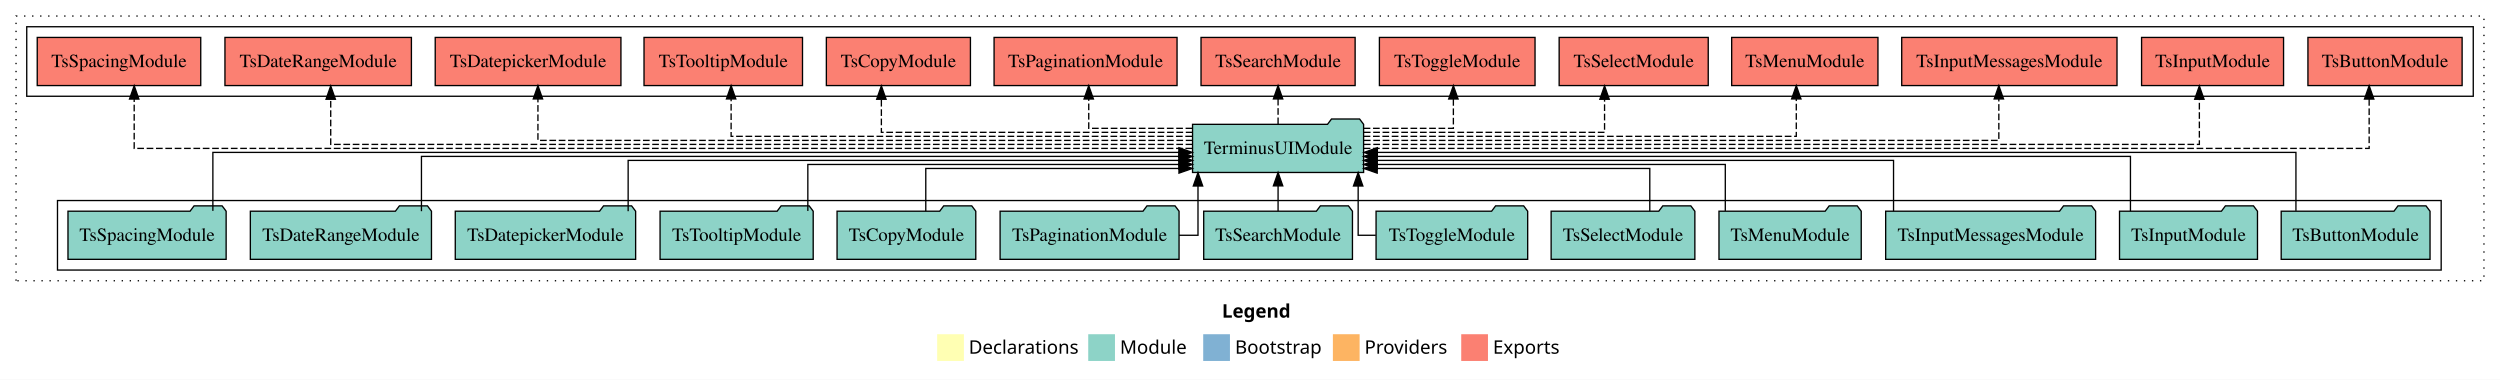
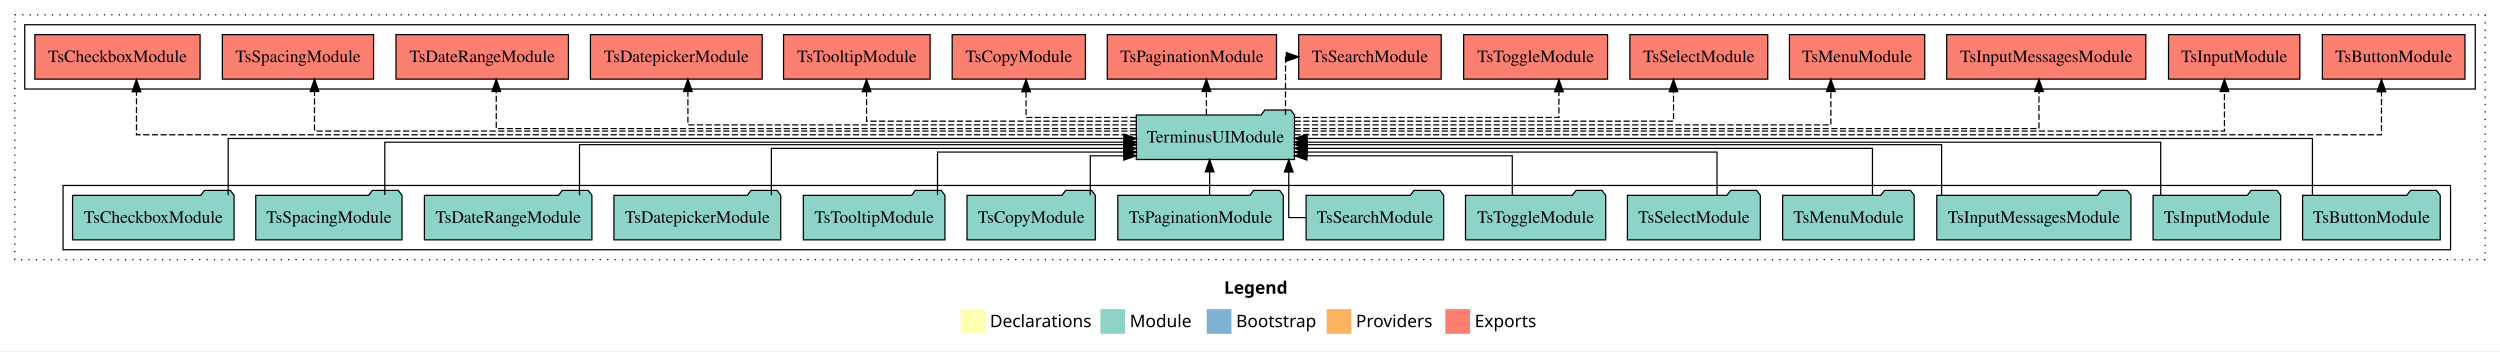
- <svg xmlns="http://www.w3.org/2000/svg" width="1870pt" height="284pt" viewBox="0.00 0.00 1870.00 284.00">
+ <svg xmlns="http://www.w3.org/2000/svg" width="2022pt" height="284pt" viewBox="0.00 0.00 2022.00 284.00">
  <g id="graph0" class="graph" transform="scale(1 1) rotate(0) translate(4 280)">
-     <polygon fill="#ffffff" stroke="transparent" points="-4,4 -4,-280 1866,-280 1866,4 -4,4" />
-     <text text-anchor="start" x="910.009" y="-42.4" font-family="sans-serif" font-weight="bold" font-size="14.00" fill="#000000">Legend</text>
-     <polygon fill="#ffffb3" stroke="transparent" points="697,-10 697,-30 717,-30 717,-10 697,-10" />
-     <text text-anchor="start" x="720.629" y="-15.4" font-family="sans-serif" font-size="14.00" fill="#000000">  Declarations</text>
-     <polygon fill="#8dd3c7" stroke="transparent" points="810,-10 810,-30 830,-30 830,-10 810,-10" />
-     <text text-anchor="start" x="833.725" y="-15.4" font-family="sans-serif" font-size="14.00" fill="#000000">  Module</text>
-     <polygon fill="#80b1d3" stroke="transparent" points="896,-10 896,-30 916,-30 916,-10 896,-10" />
-     <text text-anchor="start" x="919.781" y="-15.4" font-family="sans-serif" font-size="14.00" fill="#000000">  Bootstrap</text>
-     <polygon fill="#fdb462" stroke="transparent" points="993,-10 993,-30 1013,-30 1013,-10 993,-10" />
-     <text text-anchor="start" x="1016.673" y="-15.4" font-family="sans-serif" font-size="14.00" fill="#000000">  Providers</text>
-     <polygon fill="#fb8072" stroke="transparent" points="1089,-10 1089,-30 1109,-30 1109,-10 1089,-10" />
-     <text text-anchor="start" x="1112.726" y="-15.4" font-family="sans-serif" font-size="14.00" fill="#000000">  Exports</text>
+     <polygon fill="#ffffff" stroke="transparent" points="-4,4 -4,-280 2018,-280 2018,4 -4,4" />
+     <text text-anchor="start" x="986.009" y="-42.4" font-family="sans-serif" font-weight="bold" font-size="14.00" fill="#000000">Legend</text>
+     <polygon fill="#ffffb3" stroke="transparent" points="773,-10 773,-30 793,-30 793,-10 773,-10" />
+     <text text-anchor="start" x="796.629" y="-15.4" font-family="sans-serif" font-size="14.00" fill="#000000">  Declarations</text>
+     <polygon fill="#8dd3c7" stroke="transparent" points="886,-10 886,-30 906,-30 906,-10 886,-10" />
+     <text text-anchor="start" x="909.725" y="-15.4" font-family="sans-serif" font-size="14.00" fill="#000000">  Module</text>
+     <polygon fill="#80b1d3" stroke="transparent" points="972,-10 972,-30 992,-30 992,-10 972,-10" />
+     <text text-anchor="start" x="995.781" y="-15.4" font-family="sans-serif" font-size="14.00" fill="#000000">  Bootstrap</text>
+     <polygon fill="#fdb462" stroke="transparent" points="1069,-10 1069,-30 1089,-30 1089,-10 1069,-10" />
+     <text text-anchor="start" x="1092.673" y="-15.4" font-family="sans-serif" font-size="14.00" fill="#000000">  Providers</text>
+     <polygon fill="#fb8072" stroke="transparent" points="1165,-10 1165,-30 1185,-30 1185,-10 1165,-10" />
+     <text text-anchor="start" x="1188.726" y="-15.4" font-family="sans-serif" font-size="14.00" fill="#000000">  Exports</text>
    <g id="clust1" class="cluster">
-       <polygon fill="none" stroke="#000000" stroke-dasharray="1,5" points="8,-70 8,-268 1854,-268 1854,-70 8,-70" />
+       <polygon fill="none" stroke="#000000" stroke-dasharray="1,5" points="8,-70 8,-268 2006,-268 2006,-70 8,-70" />
    </g>
    <g id="clust3" class="cluster">
-       <polygon fill="none" stroke="#000000" points="39,-78 39,-130 1822,-130 1822,-78 39,-78" />
+       <polygon fill="none" stroke="#000000" points="47,-78 47,-130 1978,-130 1978,-78 47,-78" />
    </g>
    <g id="clust4" class="cluster">
-       <polygon fill="none" stroke="#000000" points="16,-208 16,-260 1846,-260 1846,-208 16,-208" />
+       <polygon fill="none" stroke="#000000" points="16,-208 16,-260 1998,-260 1998,-208 16,-208" />
    </g>
    <g id="node1" class="node">
-       <polygon fill="#8dd3c7" stroke="#000000" points="1813.665,-122 1810.665,-126 1789.665,-126 1786.665,-122 1702.335,-122 1702.335,-86 1813.665,-86 1813.665,-122" />
-       <text text-anchor="middle" x="1758" y="-99.8" font-family="Times,serif" font-size="14.00" fill="#000000">TsButtonModule</text>
+       <polygon fill="#8dd3c7" stroke="#000000" points="1969.665,-122 1966.665,-126 1945.665,-126 1942.665,-122 1858.335,-122 1858.335,-86 1969.665,-86 1969.665,-122" />
+       <text text-anchor="middle" x="1914" y="-99.8" font-family="Times,serif" font-size="14.00" fill="#000000">TsButtonModule</text>
+     </g>
+     <g id="node15" class="node">
+       <polygon fill="#8dd3c7" stroke="#000000" points="1042.971,-187 1039.971,-191 1018.971,-191 1015.971,-187 915.029,-187 915.029,-151 1042.971,-151 1042.971,-187" />
+       <text text-anchor="middle" x="979" y="-164.8" font-family="Times,serif" font-size="14.00" fill="#000000">TerminusUIModule</text>
+     </g>
+     <g id="edge1" class="edge">
+       <path fill="none" stroke="#000000" d="M1866.293,-122.169C1866.293,-141.09 1866.293,-168 1866.293,-168 1866.293,-168 1053.169,-168 1053.169,-168" />
+       <polygon fill="#000000" stroke="#000000" points="1053.169,-164.5 1043.169,-168 1053.169,-171.5 1053.169,-164.5" />
+     </g>
+     <g id="node2" class="node">
+       <polygon fill="#8dd3c7" stroke="#000000" points="1840.598,-122 1837.598,-126 1816.598,-126 1813.598,-122 1737.402,-122 1737.402,-86 1840.598,-86 1840.598,-122" />
+       <text text-anchor="middle" x="1789" y="-99.8" font-family="Times,serif" font-size="14.00" fill="#000000">TsInputModule</text>
+     </g>
+     <g id="edge2" class="edge">
+       <path fill="none" stroke="#000000" d="M1743.576,-122.302C1743.576,-140.27 1743.576,-165 1743.576,-165 1743.576,-165 1053.2,-165 1053.2,-165" />
+       <polygon fill="#000000" stroke="#000000" points="1053.2,-161.5 1043.2,-165 1053.2,-168.5 1053.2,-161.5" />
+     </g>
+     <g id="node3" class="node">
+       <polygon fill="#8dd3c7" stroke="#000000" points="1719.521,-122 1716.521,-126 1695.521,-126 1692.521,-122 1562.479,-122 1562.479,-86 1719.521,-86 1719.521,-122" />
+       <text text-anchor="middle" x="1641" y="-99.8" font-family="Times,serif" font-size="14.00" fill="#000000">TsInputMessagesModule</text>
+     </g>
+     <g id="edge3" class="edge">
+       <path fill="none" stroke="#000000" d="M1566.365,-122.022C1566.365,-139.373 1566.365,-163 1566.365,-163 1566.365,-163 1052.976,-163 1052.976,-163" />
+       <polygon fill="#000000" stroke="#000000" points="1052.976,-159.5 1042.976,-163 1052.976,-166.5 1052.976,-159.5" />
+     </g>
+     <g id="node4" class="node">
+       <polygon fill="#8dd3c7" stroke="#000000" points="1544.206,-122 1541.206,-126 1520.206,-126 1517.206,-122 1437.794,-122 1437.794,-86 1544.206,-86 1544.206,-122" />
+       <text text-anchor="middle" x="1491" y="-99.8" font-family="Times,serif" font-size="14.00" fill="#000000">TsMenuModule</text>
+     </g>
+     <g id="edge4" class="edge">
+       <path fill="none" stroke="#000000" d="M1510.451,-122.027C1510.451,-138.398 1510.451,-160 1510.451,-160 1510.451,-160 1053.105,-160 1053.105,-160" />
+       <polygon fill="#000000" stroke="#000000" points="1053.105,-156.5 1043.105,-160 1053.105,-163.5 1053.105,-156.5" />
+     </g>
+     <g id="node5" class="node">
+       <polygon fill="#8dd3c7" stroke="#000000" points="1419.755,-122 1416.755,-126 1395.755,-126 1392.755,-122 1312.245,-122 1312.245,-86 1419.755,-86 1419.755,-122" />
+       <text text-anchor="middle" x="1366" y="-99.8" font-family="Times,serif" font-size="14.00" fill="#000000">TsSelectModule</text>
+     </g>
+     <g id="edge5" class="edge">
+       <path fill="none" stroke="#000000" d="M1384.709,-122.24C1384.709,-137.571 1384.709,-157 1384.709,-157 1384.709,-157 1053.286,-157 1053.286,-157" />
+       <polygon fill="#000000" stroke="#000000" points="1053.286,-153.5 1043.286,-157 1053.286,-160.5 1053.286,-153.5" />
+     </g>
+     <g id="node6" class="node">
+       <polygon fill="#8dd3c7" stroke="#000000" points="1294.705,-122 1291.705,-126 1270.705,-126 1267.705,-122 1181.295,-122 1181.295,-86 1294.705,-86 1294.705,-122" />
+       <text text-anchor="middle" x="1238" y="-99.8" font-family="Times,serif" font-size="14.00" fill="#000000">TsToggleModule</text>
+     </g>
+     <g id="edge6" class="edge">
+       <path fill="none" stroke="#000000" d="M1219.132,-122.051C1219.132,-136.373 1219.132,-154 1219.132,-154 1219.132,-154 1053.036,-154 1053.036,-154" />
+       <polygon fill="#000000" stroke="#000000" points="1053.036,-150.5 1043.036,-154 1053.036,-157.5 1053.036,-150.5" />
+     </g>
+     <g id="node7" class="node">
+       <polygon fill="#8dd3c7" stroke="#000000" points="1163.635,-122 1160.635,-126 1139.635,-126 1136.635,-122 1052.365,-122 1052.365,-86 1163.635,-86 1163.635,-122" />
+       <text text-anchor="middle" x="1108" y="-99.8" font-family="Times,serif" font-size="14.00" fill="#000000">TsSearchModule</text>
+     </g>
+     <g id="edge7" class="edge">
+       <path fill="none" stroke="#000000" d="M1052.111,-104C1044.014,-104 1038.35,-104 1038.35,-104 1038.35,-104 1038.35,-140.894 1038.35,-140.894" />
+       <polygon fill="#000000" stroke="#000000" points="1034.85,-140.894 1038.35,-150.894 1041.85,-140.894 1034.85,-140.894" />
+     </g>
+     <g id="node8" class="node">
+       <polygon fill="#8dd3c7" stroke="#000000" points="1033.931,-122 1030.931,-126 1009.931,-126 1006.931,-122 900.069,-122 900.069,-86 1033.931,-86 1033.931,-122" />
+       <text text-anchor="middle" x="967" y="-99.8" font-family="Times,serif" font-size="14.00" fill="#000000">TsPaginationModule</text>
+     </g>
+     <g id="edge8" class="edge">
+       <path fill="none" stroke="#000000" d="M974.365,-122.106C974.365,-122.106 974.365,-140.991 974.365,-140.991" />
+       <polygon fill="#000000" stroke="#000000" points="970.865,-140.991 974.365,-150.991 977.865,-140.991 970.865,-140.991" />
+     </g>
+     <g id="node9" class="node">
+       <polygon fill="#8dd3c7" stroke="#000000" points="881.884,-122 878.884,-126 857.884,-126 854.884,-122 778.116,-122 778.116,-86 881.884,-86 881.884,-122" />
+       <text text-anchor="middle" x="830" y="-99.8" font-family="Times,serif" font-size="14.00" fill="#000000">TsCopyModule</text>
+     </g>
+     <g id="edge9" class="edge">
+       <path fill="none" stroke="#000000" d="M877.817,-122.051C877.817,-136.373 877.817,-154 877.817,-154 877.817,-154 904.919,-154 904.919,-154" />
+       <polygon fill="#000000" stroke="#000000" points="904.919,-157.5 914.919,-154 904.919,-150.5 904.919,-157.5" />
+     </g>
+     <g id="node10" class="node">
+       <polygon fill="#8dd3c7" stroke="#000000" points="760.272,-122 757.272,-126 736.272,-126 733.272,-122 645.728,-122 645.728,-86 760.272,-86 760.272,-122" />
+       <text text-anchor="middle" x="703" y="-99.8" font-family="Times,serif" font-size="14.00" fill="#000000">TsTooltipModule</text>
+     </g>
+     <g id="edge10" class="edge">
+       <path fill="none" stroke="#000000" d="M754.261,-122.24C754.261,-137.571 754.261,-157 754.261,-157 754.261,-157 904.899,-157 904.899,-157" />
+       <polygon fill="#000000" stroke="#000000" points="904.899,-160.5 914.899,-157 904.899,-153.5 904.899,-160.5" />
+     </g>
+     <g id="node11" class="node">
+       <polygon fill="#8dd3c7" stroke="#000000" points="627.454,-122 624.454,-126 603.454,-126 600.454,-122 492.546,-122 492.546,-86 627.454,-86 627.454,-122" />
+       <text text-anchor="middle" x="560" y="-99.8" font-family="Times,serif" font-size="14.00" fill="#000000">TsDatepickerModule</text>
+     </g>
+     <g id="edge11" class="edge">
+       <path fill="none" stroke="#000000" d="M619.852,-122.027C619.852,-138.398 619.852,-160 619.852,-160 619.852,-160 904.792,-160 904.792,-160" />
+       <polygon fill="#000000" stroke="#000000" points="904.792,-163.5 914.792,-160 904.792,-156.5 904.792,-163.5" />
+     </g>
+     <g id="node12" class="node">
+       <polygon fill="#8dd3c7" stroke="#000000" points="474.74,-122 471.74,-126 450.74,-126 447.74,-122 339.26,-122 339.26,-86 474.74,-86 474.74,-122" />
+       <text text-anchor="middle" x="407" y="-99.8" font-family="Times,serif" font-size="14.00" fill="#000000">TsDateRangeModule</text>
+     </g>
+     <g id="edge12" class="edge">
+       <path fill="none" stroke="#000000" d="M464.696,-122.022C464.696,-139.373 464.696,-163 464.696,-163 464.696,-163 904.903,-163 904.903,-163" />
+       <polygon fill="#000000" stroke="#000000" points="904.903,-166.5 914.903,-163 904.903,-159.5 904.903,-166.5" />
+     </g>
+     <g id="node13" class="node">
+       <polygon fill="#8dd3c7" stroke="#000000" points="321.15,-122 318.15,-126 297.15,-126 294.15,-122 202.85,-122 202.85,-86 321.15,-86 321.15,-122" />
+       <text text-anchor="middle" x="262" y="-99.8" font-family="Times,serif" font-size="14.00" fill="#000000">TsSpacingModule</text>
+     </g>
+     <g id="edge13" class="edge">
+       <path fill="none" stroke="#000000" d="M307.228,-122.302C307.228,-140.27 307.228,-165 307.228,-165 307.228,-165 904.892,-165 904.892,-165" />
+       <polygon fill="#000000" stroke="#000000" points="904.892,-168.5 914.892,-165 904.892,-161.5 904.892,-168.5" />
    </g>
    <g id="node14" class="node">
-       <polygon fill="#8dd3c7" stroke="#000000" points="1015.971,-187 1012.971,-191 991.971,-191 988.971,-187 888.029,-187 888.029,-151 1015.971,-151 1015.971,-187" />
-       <text text-anchor="middle" x="952" y="-164.8" font-family="Times,serif" font-size="14.00" fill="#000000">TerminusUIModule</text>
-     </g>
-     <g id="edge1" class="edge">
-       <path fill="none" stroke="#000000" d="M1713.358,-122.267C1713.358,-140.555 1713.358,-166 1713.358,-166 1713.358,-166 1026.257,-166 1026.257,-166" />
-       <polygon fill="#000000" stroke="#000000" points="1026.257,-162.5 1016.257,-166 1026.257,-169.5 1026.257,-162.5" />
-     </g>
-     <g id="node2" class="node">
-       <polygon fill="#8dd3c7" stroke="#000000" points="1684.598,-122 1681.598,-126 1660.598,-126 1657.598,-122 1581.402,-122 1581.402,-86 1684.598,-86 1684.598,-122" />
-       <text text-anchor="middle" x="1633" y="-99.8" font-family="Times,serif" font-size="14.00" fill="#000000">TsInputModule</text>
-     </g>
-     <g id="edge2" class="edge">
-       <path fill="none" stroke="#000000" d="M1589.576,-122.022C1589.576,-139.373 1589.576,-163 1589.576,-163 1589.576,-163 1026.052,-163 1026.052,-163" />
-       <polygon fill="#000000" stroke="#000000" points="1026.052,-159.5 1016.052,-163 1026.052,-166.5 1026.052,-159.5" />
-     </g>
-     <g id="node3" class="node">
-       <polygon fill="#8dd3c7" stroke="#000000" points="1563.521,-122 1560.521,-126 1539.521,-126 1536.521,-122 1406.479,-122 1406.479,-86 1563.521,-86 1563.521,-122" />
-       <text text-anchor="middle" x="1485" y="-99.8" font-family="Times,serif" font-size="14.00" fill="#000000">TsInputMessagesModule</text>
-     </g>
-     <g id="edge3" class="edge">
-       <path fill="none" stroke="#000000" d="M1412.365,-122.027C1412.365,-138.398 1412.365,-160 1412.365,-160 1412.365,-160 1026.012,-160 1026.012,-160" />
-       <polygon fill="#000000" stroke="#000000" points="1026.012,-156.5 1016.012,-160 1026.012,-163.5 1026.012,-156.5" />
-     </g>
-     <g id="node4" class="node">
-       <polygon fill="#8dd3c7" stroke="#000000" points="1388.206,-122 1385.206,-126 1364.206,-126 1361.206,-122 1281.794,-122 1281.794,-86 1388.206,-86 1388.206,-122" />
-       <text text-anchor="middle" x="1335" y="-99.8" font-family="Times,serif" font-size="14.00" fill="#000000">TsMenuModule</text>
-     </g>
-     <g id="edge4" class="edge">
-       <path fill="none" stroke="#000000" d="M1286.522,-122.24C1286.522,-137.571 1286.522,-157 1286.522,-157 1286.522,-157 1026.103,-157 1026.103,-157" />
-       <polygon fill="#000000" stroke="#000000" points="1026.103,-153.5 1016.103,-157 1026.103,-160.5 1026.103,-153.5" />
-     </g>
-     <g id="node5" class="node">
-       <polygon fill="#8dd3c7" stroke="#000000" points="1263.755,-122 1260.755,-126 1239.755,-126 1236.755,-122 1156.245,-122 1156.245,-86 1263.755,-86 1263.755,-122" />
-       <text text-anchor="middle" x="1210" y="-99.8" font-family="Times,serif" font-size="14.00" fill="#000000">TsSelectModule</text>
-     </g>
-     <g id="edge5" class="edge">
-       <path fill="none" stroke="#000000" d="M1230.042,-122.051C1230.042,-136.373 1230.042,-154 1230.042,-154 1230.042,-154 1026.138,-154 1026.138,-154" />
-       <polygon fill="#000000" stroke="#000000" points="1026.138,-150.5 1016.138,-154 1026.138,-157.5 1026.138,-150.5" />
-     </g>
-     <g id="node6" class="node">
-       <polygon fill="#8dd3c7" stroke="#000000" points="1138.705,-122 1135.705,-126 1114.705,-126 1111.705,-122 1025.295,-122 1025.295,-86 1138.705,-86 1138.705,-122" />
-       <text text-anchor="middle" x="1082" y="-99.8" font-family="Times,serif" font-size="14.00" fill="#000000">TsToggleModule</text>
-     </g>
-     <g id="edge6" class="edge">
-       <path fill="none" stroke="#000000" d="M1025.086,-104C1017.293,-104 1011.901,-104 1011.901,-104 1011.901,-104 1011.901,-140.894 1011.901,-140.894" />
-       <polygon fill="#000000" stroke="#000000" points="1008.401,-140.894 1011.901,-150.894 1015.401,-140.894 1008.401,-140.894" />
-     </g>
-     <g id="node7" class="node">
-       <polygon fill="#8dd3c7" stroke="#000000" points="1007.635,-122 1004.635,-126 983.635,-126 980.635,-122 896.365,-122 896.365,-86 1007.635,-86 1007.635,-122" />
-       <text text-anchor="middle" x="952" y="-99.8" font-family="Times,serif" font-size="14.00" fill="#000000">TsSearchModule</text>
-     </g>
-     <g id="edge7" class="edge">
-       <path fill="none" stroke="#000000" d="M952,-122.106C952,-122.106 952,-140.991 952,-140.991" />
-       <polygon fill="#000000" stroke="#000000" points="948.5,-140.991 952,-150.991 955.5,-140.991 948.5,-140.991" />
-     </g>
-     <g id="node8" class="node">
-       <polygon fill="#8dd3c7" stroke="#000000" points="877.931,-122 874.931,-126 853.931,-126 850.931,-122 744.069,-122 744.069,-86 877.931,-86 877.931,-122" />
-       <text text-anchor="middle" x="811" y="-99.8" font-family="Times,serif" font-size="14.00" fill="#000000">TsPaginationModule</text>
-     </g>
-     <g id="edge8" class="edge">
-       <path fill="none" stroke="#000000" d="M877.972,-104C886.377,-104 892.099,-104 892.099,-104 892.099,-104 892.099,-140.894 892.099,-140.894" />
-       <polygon fill="#000000" stroke="#000000" points="888.599,-140.894 892.099,-150.894 895.599,-140.894 888.599,-140.894" />
-     </g>
-     <g id="node9" class="node">
-       <polygon fill="#8dd3c7" stroke="#000000" points="725.884,-122 722.884,-126 701.884,-126 698.884,-122 622.116,-122 622.116,-86 725.884,-86 725.884,-122" />
-       <text text-anchor="middle" x="674" y="-99.8" font-family="Times,serif" font-size="14.00" fill="#000000">TsCopyModule</text>
-     </g>
-     <g id="edge9" class="edge">
-       <path fill="none" stroke="#000000" d="M688.481,-122.051C688.481,-136.373 688.481,-154 688.481,-154 688.481,-154 877.873,-154 877.873,-154" />
-       <polygon fill="#000000" stroke="#000000" points="877.873,-157.5 887.873,-154 877.873,-150.5 877.873,-157.5" />
-     </g>
-     <g id="node10" class="node">
-       <polygon fill="#8dd3c7" stroke="#000000" points="604.272,-122 601.272,-126 580.272,-126 577.272,-122 489.728,-122 489.728,-86 604.272,-86 604.272,-122" />
-       <text text-anchor="middle" x="547" y="-99.8" font-family="Times,serif" font-size="14.00" fill="#000000">TsTooltipModule</text>
-     </g>
-     <g id="edge10" class="edge">
-       <path fill="none" stroke="#000000" d="M600.261,-122.24C600.261,-137.571 600.261,-157 600.261,-157 600.261,-157 877.895,-157 877.895,-157" />
-       <polygon fill="#000000" stroke="#000000" points="877.895,-160.5 887.895,-157 877.895,-153.5 877.895,-160.5" />
-     </g>
-     <g id="node11" class="node">
-       <polygon fill="#8dd3c7" stroke="#000000" points="471.454,-122 468.454,-126 447.454,-126 444.454,-122 336.546,-122 336.546,-86 471.454,-86 471.454,-122" />
-       <text text-anchor="middle" x="404" y="-99.8" font-family="Times,serif" font-size="14.00" fill="#000000">TsDatepickerModule</text>
-     </g>
-     <g id="edge11" class="edge">
-       <path fill="none" stroke="#000000" d="M465.852,-122.027C465.852,-138.398 465.852,-160 465.852,-160 465.852,-160 877.945,-160 877.945,-160" />
-       <polygon fill="#000000" stroke="#000000" points="877.945,-163.5 887.945,-160 877.945,-156.5 877.945,-163.5" />
-     </g>
-     <g id="node12" class="node">
-       <polygon fill="#8dd3c7" stroke="#000000" points="318.74,-122 315.74,-126 294.74,-126 291.74,-122 183.261,-122 183.261,-86 318.74,-86 318.74,-122" />
-       <text text-anchor="middle" x="251" y="-99.8" font-family="Times,serif" font-size="14.00" fill="#000000">TsDateRangeModule</text>
-     </g>
-     <g id="edge12" class="edge">
-       <path fill="none" stroke="#000000" d="M311.245,-122.022C311.245,-139.373 311.245,-163 311.245,-163 311.245,-163 877.924,-163 877.924,-163" />
-       <polygon fill="#000000" stroke="#000000" points="877.924,-166.5 887.924,-163 877.924,-159.5 877.924,-166.5" />
-     </g>
-     <g id="node13" class="node">
-       <polygon fill="#8dd3c7" stroke="#000000" points="165.15,-122 162.15,-126 141.15,-126 138.15,-122 46.85,-122 46.85,-86 165.15,-86 165.15,-122" />
-       <text text-anchor="middle" x="106" y="-99.8" font-family="Times,serif" font-size="14.00" fill="#000000">TsSpacingModule</text>
-     </g>
-     <g id="edge13" class="edge">
-       <path fill="none" stroke="#000000" d="M155.228,-122.267C155.228,-140.555 155.228,-166 155.228,-166 155.228,-166 877.808,-166 877.808,-166" />
-       <polygon fill="#000000" stroke="#000000" points="877.808,-169.5 887.808,-166 877.808,-162.5 877.808,-169.5" />
-     </g>
-     <g id="node15" class="node">
-       <polygon fill="#fb8072" stroke="#000000" points="1837.665,-252 1722.335,-252 1722.335,-216 1837.665,-216 1837.665,-252" />
-       <text text-anchor="middle" x="1780" y="-229.8" font-family="Times,serif" font-size="14.00" fill="#000000">TsButtonModule </text>
+       <polygon fill="#8dd3c7" stroke="#000000" points="185.313,-122 182.313,-126 161.313,-126 158.313,-122 54.687,-122 54.687,-86 185.313,-86 185.313,-122" />
+       <text text-anchor="middle" x="120" y="-99.8" font-family="Times,serif" font-size="14.00" fill="#000000">TsCheckboxModule</text>
    </g>
    <g id="edge14" class="edge">
-       <path fill="none" stroke="#000000" stroke-dasharray="5,2" d="M1016.04,-169C1208.434,-169 1768.125,-169 1768.125,-169 1768.125,-169 1768.125,-205.894 1768.125,-205.894" />
-       <polygon fill="#000000" stroke="#000000" points="1764.625,-205.894 1768.125,-215.894 1771.625,-205.894 1764.625,-205.894" />
+       <path fill="none" stroke="#000000" d="M180.541,-122.169C180.541,-141.09 180.541,-168 180.541,-168 180.541,-168 905.009,-168 905.009,-168" />
+       <polygon fill="#000000" stroke="#000000" points="905.009,-171.5 915.009,-168 905.008,-164.5 905.009,-171.5" />
    </g>
    <g id="node16" class="node">
-       <polygon fill="#fb8072" stroke="#000000" points="1704.099,-252 1597.901,-252 1597.901,-216 1704.099,-216 1704.099,-252" />
-       <text text-anchor="middle" x="1651" y="-229.8" font-family="Times,serif" font-size="14.00" fill="#000000">TsInputModule </text>
+       <polygon fill="#fb8072" stroke="#000000" points="1989.665,-252 1874.335,-252 1874.335,-216 1989.665,-216 1989.665,-252" />
+       <text text-anchor="middle" x="1932" y="-229.8" font-family="Times,serif" font-size="14.00" fill="#000000">TsButtonModule </text>
    </g>
    <g id="edge15" class="edge">
-       <path fill="none" stroke="#000000" stroke-dasharray="5,2" d="M1016.212,-172C1187.288,-172 1641.125,-172 1641.125,-172 1641.125,-172 1641.125,-205.733 1641.125,-205.733" />
-       <polygon fill="#000000" stroke="#000000" points="1637.625,-205.733 1641.125,-215.733 1644.625,-205.733 1637.625,-205.733" />
+       <path fill="none" stroke="#000000" stroke-dasharray="5,2" d="M1043.083,-171C1255.356,-171 1922.125,-171 1922.125,-171 1922.125,-171 1922.125,-205.778 1922.125,-205.778" />
+       <polygon fill="#000000" stroke="#000000" points="1918.625,-205.778 1922.125,-215.778 1925.625,-205.778 1918.625,-205.778" />
    </g>
    <g id="node17" class="node">
-       <polygon fill="#fb8072" stroke="#000000" points="1579.52,-252 1418.48,-252 1418.48,-216 1579.52,-216 1579.52,-252" />
-       <text text-anchor="middle" x="1499" y="-229.8" font-family="Times,serif" font-size="14.00" fill="#000000">TsInputMessagesModule </text>
+       <polygon fill="#fb8072" stroke="#000000" points="1856.099,-252 1749.901,-252 1749.901,-216 1856.099,-216 1856.099,-252" />
+       <text text-anchor="middle" x="1803" y="-229.8" font-family="Times,serif" font-size="14.00" fill="#000000">TsInputModule </text>
    </g>
    <g id="edge16" class="edge">
-       <path fill="none" stroke="#000000" stroke-dasharray="5,2" d="M1016.229,-175C1159.184,-175 1491.125,-175 1491.125,-175 1491.125,-175 1491.125,-205.977 1491.125,-205.977" />
-       <polygon fill="#000000" stroke="#000000" points="1487.625,-205.977 1491.125,-215.977 1494.625,-205.977 1487.625,-205.977" />
+       <path fill="none" stroke="#000000" stroke-dasharray="5,2" d="M1043.04,-174C1235.434,-174 1795.125,-174 1795.125,-174 1795.125,-174 1795.125,-205.998 1795.125,-205.998" />
+       <polygon fill="#000000" stroke="#000000" points="1791.625,-205.998 1795.125,-215.998 1798.625,-205.998 1791.625,-205.998" />
    </g>
    <g id="node18" class="node">
-       <polygon fill="#fb8072" stroke="#000000" points="1400.707,-252 1291.293,-252 1291.293,-216 1400.707,-216 1400.707,-252" />
-       <text text-anchor="middle" x="1346" y="-229.8" font-family="Times,serif" font-size="14.00" fill="#000000">TsMenuModule </text>
+       <polygon fill="#fb8072" stroke="#000000" points="1731.52,-252 1570.48,-252 1570.48,-216 1731.52,-216 1731.52,-252" />
+       <text text-anchor="middle" x="1651" y="-229.8" font-family="Times,serif" font-size="14.00" fill="#000000">TsInputMessagesModule </text>
    </g>
    <g id="edge17" class="edge">
-       <path fill="none" stroke="#000000" stroke-dasharray="5,2" d="M1016.008,-178C1126.105,-178 1339.625,-178 1339.625,-178 1339.625,-178 1339.625,-205.973 1339.625,-205.973" />
-       <polygon fill="#000000" stroke="#000000" points="1336.125,-205.973 1339.625,-215.973 1343.125,-205.973 1336.125,-205.973" />
+       <path fill="none" stroke="#000000" stroke-dasharray="5,2" d="M1043.173,-176C1210.122,-176 1645.125,-176 1645.125,-176 1645.125,-176 1645.125,-205.966 1645.125,-205.966" />
+       <polygon fill="#000000" stroke="#000000" points="1641.625,-205.966 1645.125,-215.966 1648.625,-205.966 1641.625,-205.966" />
    </g>
    <g id="node19" class="node">
-       <polygon fill="#fb8072" stroke="#000000" points="1273.755,-252 1162.245,-252 1162.245,-216 1273.755,-216 1273.755,-252" />
-       <text text-anchor="middle" x="1218" y="-229.8" font-family="Times,serif" font-size="14.00" fill="#000000">TsSelectModule </text>
+       <polygon fill="#fb8072" stroke="#000000" points="1552.707,-252 1443.293,-252 1443.293,-216 1552.707,-216 1552.707,-252" />
+       <text text-anchor="middle" x="1498" y="-229.8" font-family="Times,serif" font-size="14.00" fill="#000000">TsMenuModule </text>
    </g>
    <g id="edge18" class="edge">
-       <path fill="none" stroke="#000000" stroke-dasharray="5,2" d="M1016.163,-181C1088.517,-181 1196.208,-181 1196.208,-181 1196.208,-181 1196.208,-205.76 1196.208,-205.76" />
-       <polygon fill="#000000" stroke="#000000" points="1192.708,-205.76 1196.208,-215.76 1199.708,-205.76 1192.708,-205.76" />
+       <path fill="none" stroke="#000000" stroke-dasharray="5,2" d="M1043.059,-179C1177.507,-179 1476.799,-179 1476.799,-179 1476.799,-179 1476.799,-205.991 1476.799,-205.991" />
+       <polygon fill="#000000" stroke="#000000" points="1473.299,-205.991 1476.799,-215.991 1480.299,-205.991 1473.299,-205.991" />
    </g>
    <g id="node20" class="node">
-       <polygon fill="#fb8072" stroke="#000000" points="1144.205,-252 1027.795,-252 1027.795,-216 1144.205,-216 1144.205,-252" />
-       <text text-anchor="middle" x="1086" y="-229.8" font-family="Times,serif" font-size="14.00" fill="#000000">TsToggleModule </text>
+       <polygon fill="#fb8072" stroke="#000000" points="1425.755,-252 1314.245,-252 1314.245,-216 1425.755,-216 1425.755,-252" />
+       <text text-anchor="middle" x="1370" y="-229.8" font-family="Times,serif" font-size="14.00" fill="#000000">TsSelectModule </text>
    </g>
    <g id="edge19" class="edge">
-       <path fill="none" stroke="#000000" stroke-dasharray="5,2" d="M1016.026,-184C1049.311,-184 1083.125,-184 1083.125,-184 1083.125,-184 1083.125,-205.949 1083.125,-205.949" />
-       <polygon fill="#000000" stroke="#000000" points="1079.625,-205.949 1083.125,-215.949 1086.625,-205.949 1079.625,-205.949" />
+       <path fill="none" stroke="#000000" stroke-dasharray="5,2" d="M1043.12,-182C1149.174,-182 1349.541,-182 1349.541,-182 1349.541,-182 1349.541,-205.813 1349.541,-205.813" />
+       <polygon fill="#000000" stroke="#000000" points="1346.041,-205.813 1349.541,-215.813 1353.041,-205.813 1346.041,-205.813" />
    </g>
    <g id="node21" class="node">
-       <polygon fill="#fb8072" stroke="#000000" points="1009.634,-252 894.366,-252 894.366,-216 1009.634,-216 1009.634,-252" />
-       <text text-anchor="middle" x="952" y="-229.8" font-family="Times,serif" font-size="14.00" fill="#000000">TsSearchModule </text>
+       <polygon fill="#fb8072" stroke="#000000" points="1296.205,-252 1179.795,-252 1179.795,-216 1296.205,-216 1296.205,-252" />
+       <text text-anchor="middle" x="1238" y="-229.8" font-family="Times,serif" font-size="14.00" fill="#000000">TsToggleModule </text>
    </g>
    <g id="edge20" class="edge">
-       <path fill="none" stroke="#000000" stroke-dasharray="5,2" d="M952,-187.106C952,-187.106 952,-205.991 952,-205.991" />
-       <polygon fill="#000000" stroke="#000000" points="948.5,-205.991 952,-215.991 955.5,-205.991 948.5,-205.991" />
+       <path fill="none" stroke="#000000" stroke-dasharray="5,2" d="M1043.097,-185C1125.158,-185 1256.868,-185 1256.868,-185 1256.868,-185 1256.868,-205.754 1256.868,-205.754" />
+       <polygon fill="#000000" stroke="#000000" points="1253.368,-205.754 1256.868,-215.754 1260.368,-205.754 1253.368,-205.754" />
    </g>
    <g id="node22" class="node">
-       <polygon fill="#fb8072" stroke="#000000" points="876.431,-252 739.569,-252 739.569,-216 876.431,-216 876.431,-252" />
-       <text text-anchor="middle" x="808" y="-229.8" font-family="Times,serif" font-size="14.00" fill="#000000">TsPaginationModule </text>
+       <polygon fill="#fb8072" stroke="#000000" points="1161.634,-252 1046.366,-252 1046.366,-216 1161.634,-216 1161.634,-252" />
+       <text text-anchor="middle" x="1104" y="-229.8" font-family="Times,serif" font-size="14.00" fill="#000000">TsSearchModule </text>
    </g>
    <g id="edge21" class="edge">
-       <path fill="none" stroke="#000000" stroke-dasharray="5,2" d="M887.817,-184C850.345,-184 810.375,-184 810.375,-184 810.375,-184 810.375,-205.949 810.375,-205.949" />
-       <polygon fill="#000000" stroke="#000000" points="806.875,-205.949 810.375,-215.949 813.875,-205.949 806.875,-205.949" />
+       <path fill="none" stroke="#000000" stroke-dasharray="5,2" d="M1035.725,-187.106C1035.725,-206.339 1035.725,-234 1035.725,-234 1035.725,-234 1036.792,-234 1036.792,-234" />
+       <polygon fill="#000000" stroke="#000000" points="1036.393,-237.5 1046.393,-234 1036.393,-230.5 1036.393,-237.5" />
    </g>
    <g id="node23" class="node">
-       <polygon fill="#fb8072" stroke="#000000" points="721.884,-252 614.116,-252 614.116,-216 721.884,-216 721.884,-252" />
-       <text text-anchor="middle" x="668" y="-229.8" font-family="Times,serif" font-size="14.00" fill="#000000">TsCopyModule </text>
+       <polygon fill="#fb8072" stroke="#000000" points="1028.431,-252 891.569,-252 891.569,-216 1028.431,-216 1028.431,-252" />
+       <text text-anchor="middle" x="960" y="-229.8" font-family="Times,serif" font-size="14.00" fill="#000000">TsPaginationModule </text>
    </g>
    <g id="edge22" class="edge">
-       <path fill="none" stroke="#000000" stroke-dasharray="5,2" d="M887.979,-181C800.749,-181 655.269,-181 655.269,-181 655.269,-181 655.269,-205.76 655.269,-205.76" />
-       <polygon fill="#000000" stroke="#000000" points="651.769,-205.76 655.269,-215.76 658.769,-205.76 651.769,-205.76" />
+       <path fill="none" stroke="#000000" stroke-dasharray="5,2" d="M971.74,-187.106C971.74,-187.106 971.74,-205.991 971.74,-205.991" />
+       <polygon fill="#000000" stroke="#000000" points="968.24,-205.991 971.74,-215.991 975.24,-205.991 968.24,-205.991" />
    </g>
    <g id="node24" class="node">
-       <polygon fill="#fb8072" stroke="#000000" points="596.272,-252 477.728,-252 477.728,-216 596.272,-216 596.272,-252" />
-       <text text-anchor="middle" x="537" y="-229.8" font-family="Times,serif" font-size="14.00" fill="#000000">TsTooltipModule </text>
+       <polygon fill="#fb8072" stroke="#000000" points="873.884,-252 766.116,-252 766.116,-216 873.884,-216 873.884,-252" />
+       <text text-anchor="middle" x="820" y="-229.8" font-family="Times,serif" font-size="14.00" fill="#000000">TsCopyModule </text>
    </g>
    <g id="edge23" class="edge">
-       <path fill="none" stroke="#000000" stroke-dasharray="5,2" d="M887.624,-178C772.409,-178 542.875,-178 542.875,-178 542.875,-178 542.875,-205.973 542.875,-205.973" />
-       <polygon fill="#000000" stroke="#000000" points="539.375,-205.973 542.875,-215.973 546.375,-205.973 539.375,-205.973" />
+       <path fill="none" stroke="#000000" stroke-dasharray="5,2" d="M914.948,-185C872.988,-185 825.875,-185 825.875,-185 825.875,-185 825.875,-205.754 825.875,-205.754" />
+       <polygon fill="#000000" stroke="#000000" points="822.375,-205.754 825.875,-215.754 829.375,-205.754 822.375,-205.754" />
    </g>
    <g id="node25" class="node">
-       <polygon fill="#fb8072" stroke="#000000" points="460.454,-252 321.546,-252 321.546,-216 460.454,-216 460.454,-252" />
-       <text text-anchor="middle" x="391" y="-229.8" font-family="Times,serif" font-size="14.00" fill="#000000">TsDatepickerModule </text>
+       <polygon fill="#fb8072" stroke="#000000" points="748.272,-252 629.728,-252 629.728,-216 748.272,-216 748.272,-252" />
+       <text text-anchor="middle" x="689" y="-229.8" font-family="Times,serif" font-size="14.00" fill="#000000">TsTooltipModule </text>
    </g>
    <g id="edge24" class="edge">
-       <path fill="none" stroke="#000000" stroke-dasharray="5,2" d="M887.951,-175C742.22,-175 398.375,-175 398.375,-175 398.375,-175 398.375,-205.977 398.375,-205.977" />
-       <polygon fill="#000000" stroke="#000000" points="394.875,-205.977 398.375,-215.977 401.875,-205.977 394.875,-205.977" />
+       <path fill="none" stroke="#000000" stroke-dasharray="5,2" d="M914.981,-182C831.743,-182 696.875,-182 696.875,-182 696.875,-182 696.875,-205.813 696.875,-205.813" />
+       <polygon fill="#000000" stroke="#000000" points="693.375,-205.813 696.875,-215.813 700.375,-205.813 693.375,-205.813" />
    </g>
    <g id="node26" class="node">
-       <polygon fill="#fb8072" stroke="#000000" points="303.739,-252 164.261,-252 164.261,-216 303.739,-216 303.739,-252" />
-       <text text-anchor="middle" x="234" y="-229.8" font-family="Times,serif" font-size="14.00" fill="#000000">TsDateRangeModule </text>
+       <polygon fill="#fb8072" stroke="#000000" points="612.455,-252 473.546,-252 473.546,-216 612.455,-216 612.455,-252" />
+       <text text-anchor="middle" x="543" y="-229.8" font-family="Times,serif" font-size="14.00" fill="#000000">TsDatepickerModule </text>
    </g>
    <g id="edge25" class="edge">
-       <path fill="none" stroke="#000000" stroke-dasharray="5,2" d="M887.864,-172C713.43,-172 243.375,-172 243.375,-172 243.375,-172 243.375,-205.733 243.375,-205.733" />
-       <polygon fill="#000000" stroke="#000000" points="239.875,-205.733 243.375,-215.733 246.875,-205.733 239.875,-205.733" />
+       <path fill="none" stroke="#000000" stroke-dasharray="5,2" d="M914.668,-179C795.486,-179 552.375,-179 552.375,-179 552.375,-179 552.375,-205.991 552.375,-205.991" />
+       <polygon fill="#000000" stroke="#000000" points="548.875,-205.991 552.375,-215.991 555.875,-205.991 548.875,-205.991" />
    </g>
    <g id="node27" class="node">
-       <polygon fill="#fb8072" stroke="#000000" points="146.149,-252 23.851,-252 23.851,-216 146.149,-216 146.149,-252" />
-       <text text-anchor="middle" x="85" y="-229.8" font-family="Times,serif" font-size="14.00" fill="#000000">TsSpacingModule </text>
+       <polygon fill="#fb8072" stroke="#000000" points="455.739,-252 316.261,-252 316.261,-216 455.739,-216 455.739,-252" />
+       <text text-anchor="middle" x="386" y="-229.8" font-family="Times,serif" font-size="14.00" fill="#000000">TsDateRangeModule </text>
    </g>
    <g id="edge26" class="edge">
-       <path fill="none" stroke="#000000" stroke-dasharray="5,2" d="M887.689,-169C688.704,-169 96.375,-169 96.375,-169 96.375,-169 96.375,-205.894 96.375,-205.894" />
-       <polygon fill="#000000" stroke="#000000" points="92.875,-205.894 96.375,-215.894 99.875,-205.894 92.875,-205.894" />
+       <path fill="none" stroke="#000000" stroke-dasharray="5,2" d="M914.813,-176C763.551,-176 397.375,-176 397.375,-176 397.375,-176 397.375,-205.966 397.375,-205.966" />
+       <polygon fill="#000000" stroke="#000000" points="393.875,-205.966 397.375,-215.966 400.875,-205.966 393.875,-205.966" />
+     </g>
+     <g id="node28" class="node">
+       <polygon fill="#fb8072" stroke="#000000" points="298.149,-252 175.851,-252 175.851,-216 298.149,-216 298.149,-252" />
+       <text text-anchor="middle" x="237" y="-229.8" font-family="Times,serif" font-size="14.00" fill="#000000">TsSpacingModule </text>
+     </g>
+     <g id="edge27" class="edge">
+       <path fill="none" stroke="#000000" stroke-dasharray="5,2" d="M914.978,-174C737.18,-174 250.375,-174 250.375,-174 250.375,-174 250.375,-205.998 250.375,-205.998" />
+       <polygon fill="#000000" stroke="#000000" points="246.875,-205.998 250.375,-215.998 253.875,-205.998 246.875,-205.998" />
+     </g>
+     <g id="node29" class="node">
+       <polygon fill="#fb8072" stroke="#000000" points="157.813,-252 24.187,-252 24.187,-216 157.813,-216 157.813,-252" />
+       <text text-anchor="middle" x="91" y="-229.8" font-family="Times,serif" font-size="14.00" fill="#000000">TsCheckboxModule </text>
+     </g>
+     <g id="edge28" class="edge">
+       <path fill="none" stroke="#000000" stroke-dasharray="5,2" d="M914.834,-171C713.312,-171 106.375,-171 106.375,-171 106.375,-171 106.375,-205.778 106.375,-205.778" />
+       <polygon fill="#000000" stroke="#000000" points="102.875,-205.778 106.375,-215.778 109.875,-205.778 102.875,-205.778" />
    </g>
  </g>
</svg>
